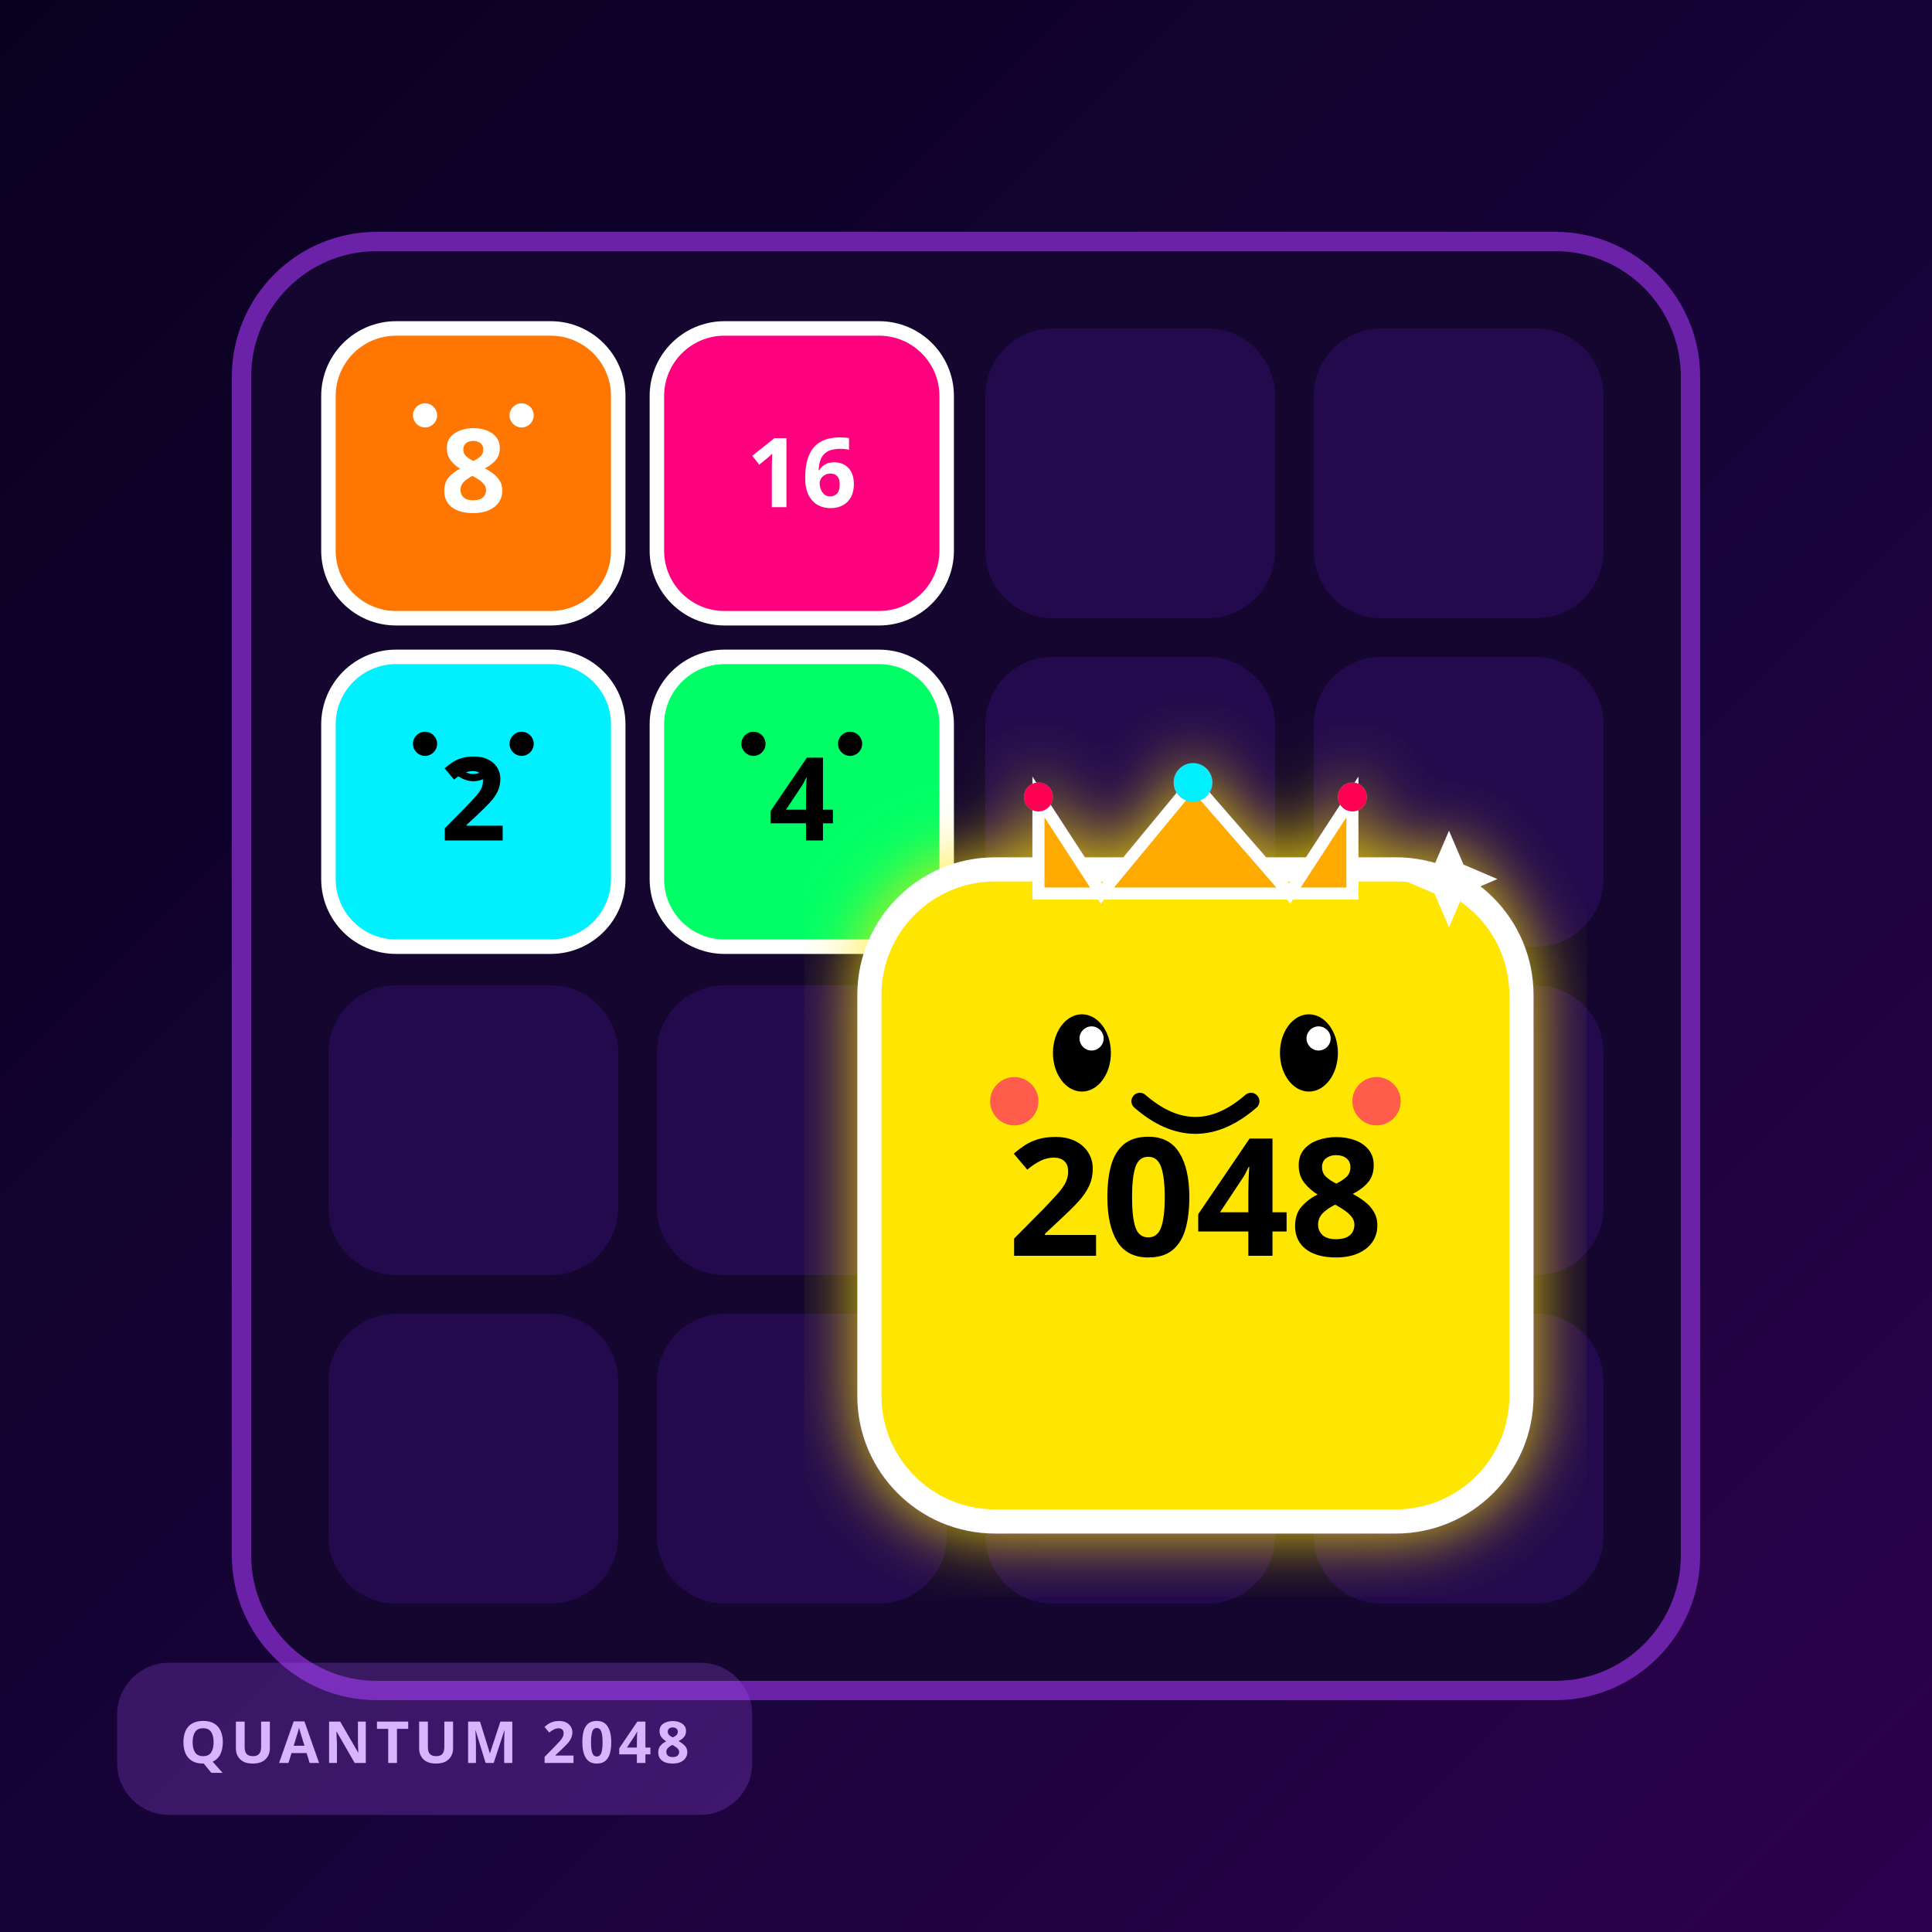
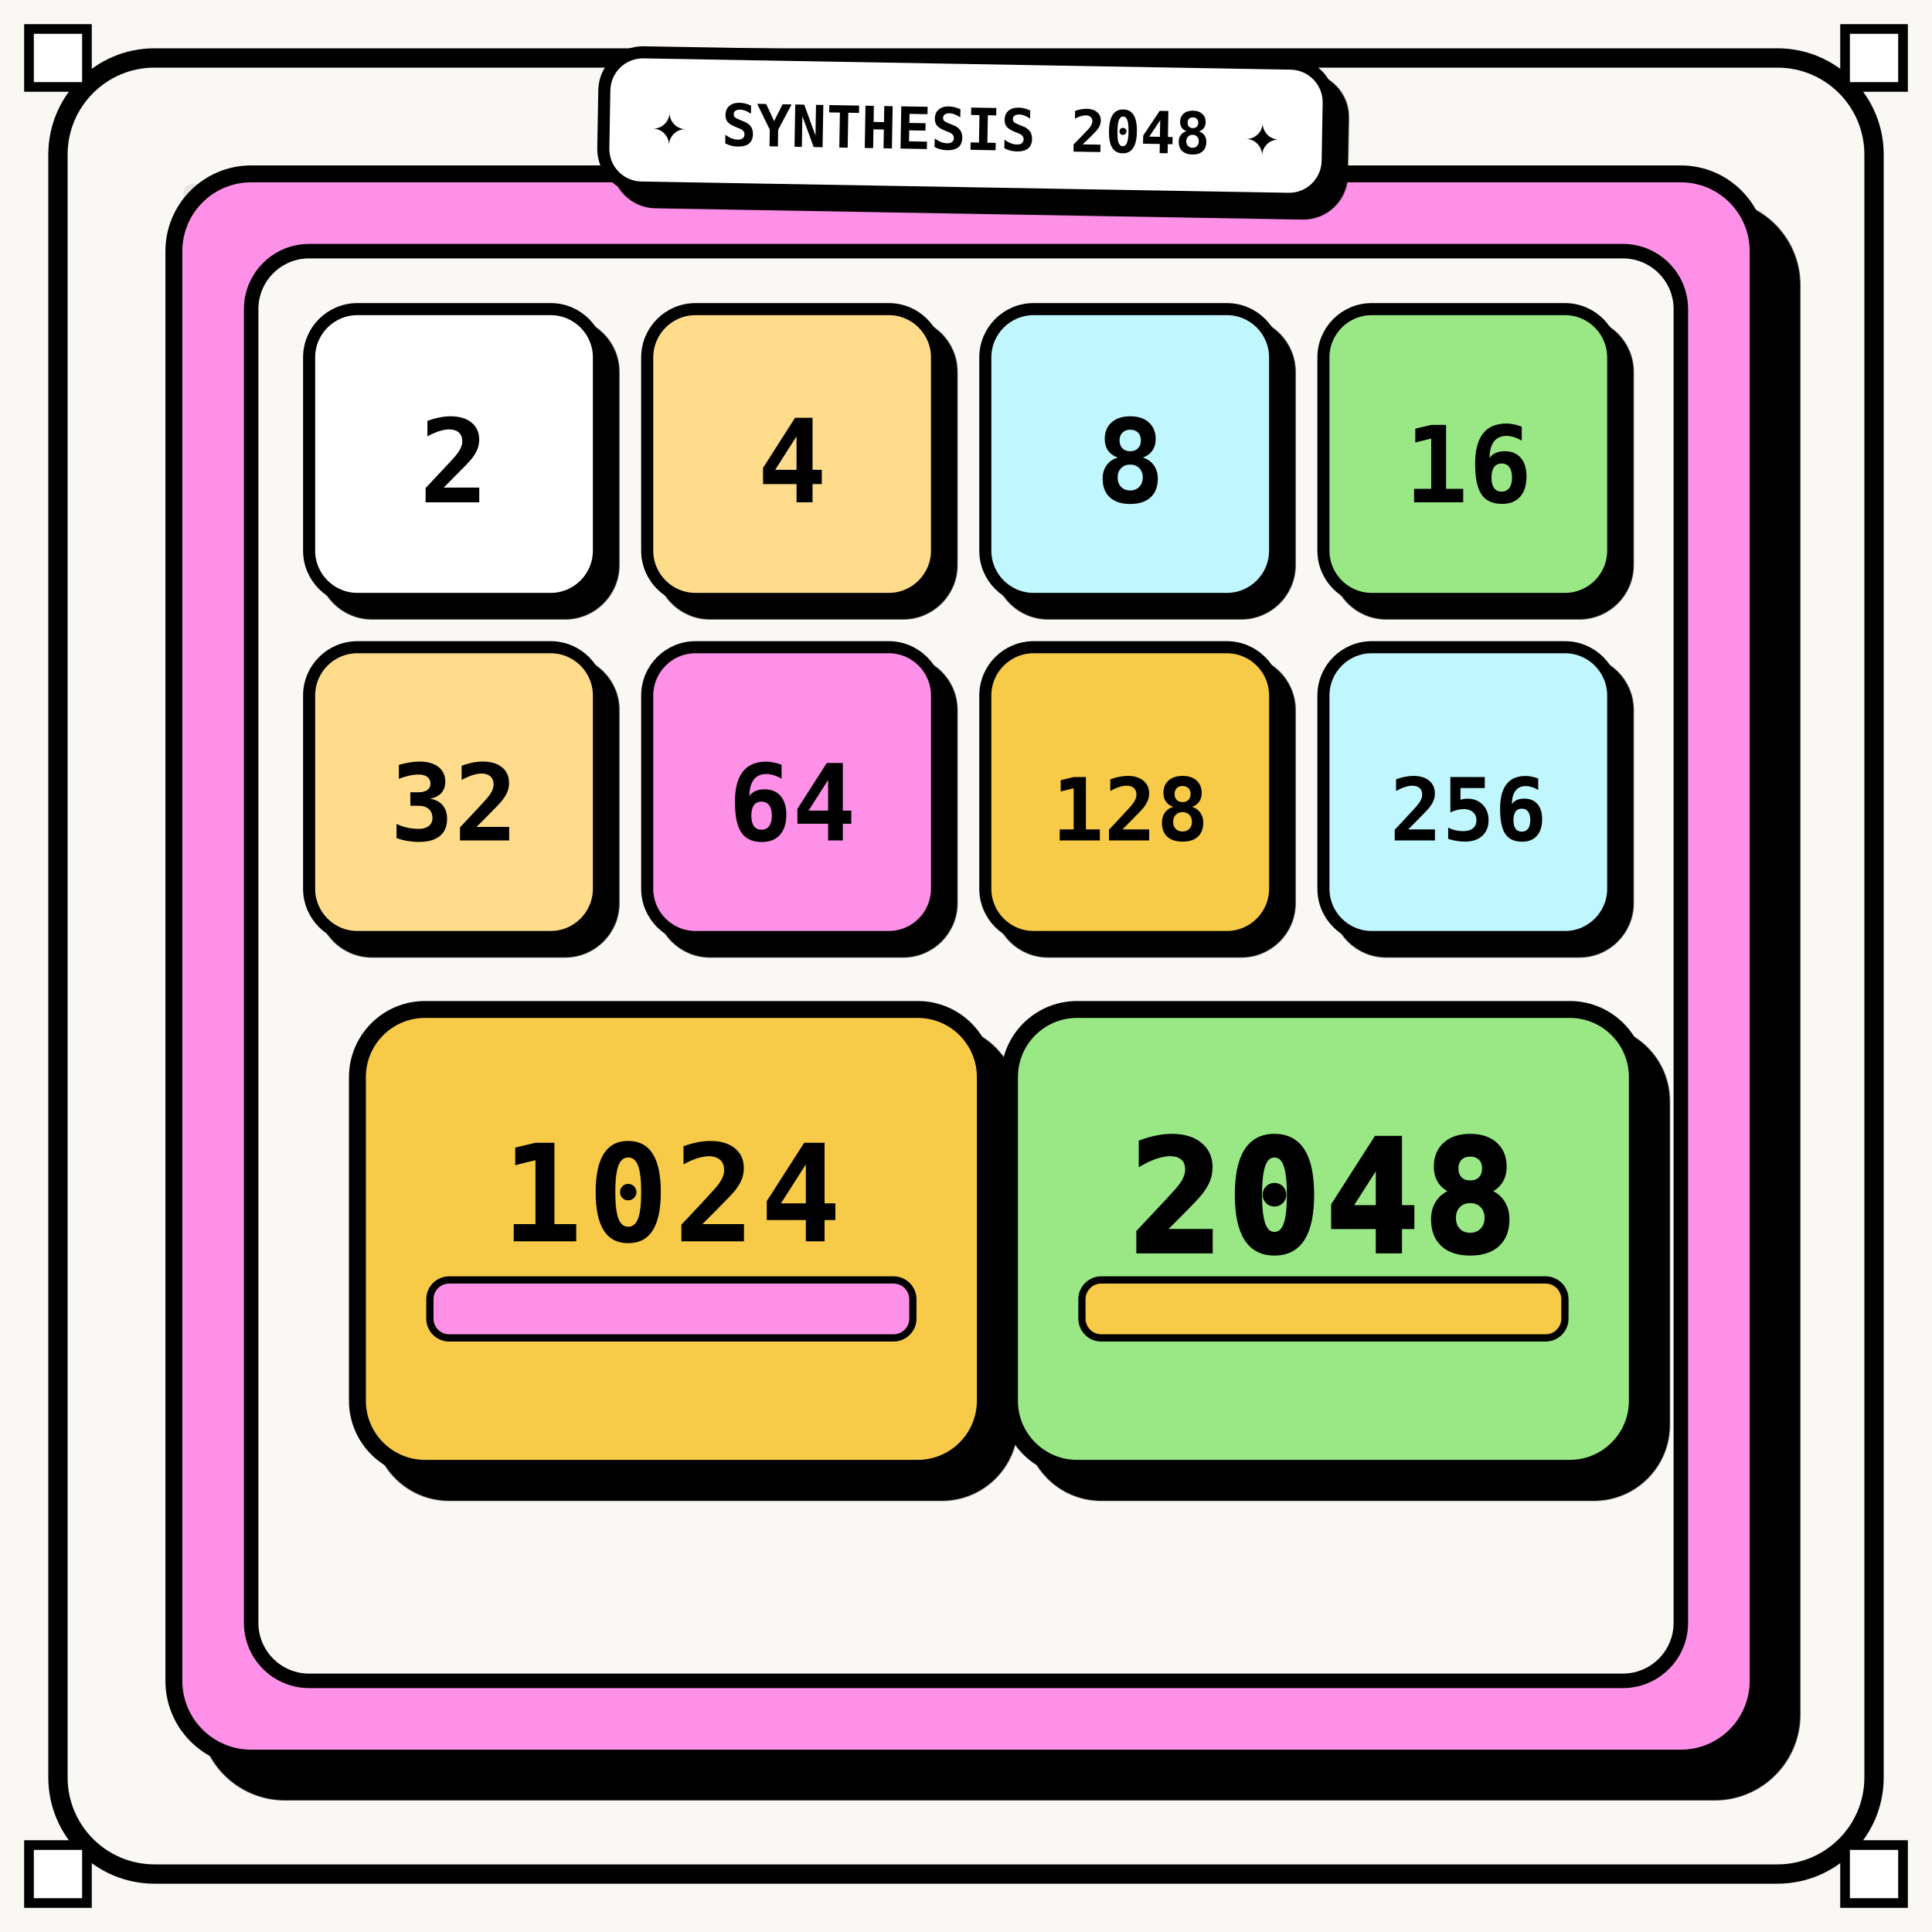
<svg xmlns="http://www.w3.org/2000/svg" viewBox="0 0 400 400" width="100%" height="100%">
  <defs>
-     <linearGradient id="puzBg" x1="0%" y1="0%" x2="100%" y2="100%">
-       <stop offset="0%" stop-color="#09001f" />
-       <stop offset="60%" stop-color="#19033b" />
-       <stop offset="100%" stop-color="#2d004d" />
-     </linearGradient>
-     <filter id="cubeGlow">
-       <feDropShadow dx="0" dy="0" stdDeviation="7" flood-color="#ffe600" flood-opacity="0.9" />
+     <filter id="neoShadowSm" x="-20%" y="-20%" width="140%" height="140%">
+       <feDropShadow dx="3" dy="3" stdDeviation="0" flood-color="#000000" />
    </filter>
-     <filter id="neonPurple">
-       <feDropShadow dx="0" dy="0" stdDeviation="6" flood-color="#a855f7" flood-opacity="0.75" />
+     <filter id="neoShadow" x="-20%" y="-20%" width="140%" height="140%">
+       <feDropShadow dx="5" dy="5" stdDeviation="0" flood-color="#000000" />
+     </filter>
+     <filter id="neoShadowLg" x="-20%" y="-20%" width="140%" height="140%">
+       <feDropShadow dx="7" dy="7" stdDeviation="0" flood-color="#000000" />
    </filter>
  </defs>
-   <rect width="400" height="400" fill="url(#puzBg)" />
-   <rect x="50" y="50" width="300" height="300" rx="28" fill="#14062e" stroke="#6b21a8" stroke-width="4" />
-   <g fill="#230a4d" rx="14">
-     <rect x="68" y="68" width="60" height="60" rx="14" />
-     <rect x="136" y="68" width="60" height="60" rx="14" />
-     <rect x="204" y="68" width="60" height="60" rx="14" />
-     <rect x="272" y="68" width="60" height="60" rx="14" />
-     <rect x="68" y="136" width="60" height="60" rx="14" />
-     <rect x="136" y="136" width="60" height="60" rx="14" />
-     <rect x="204" y="136" width="60" height="60" rx="14" />
-     <rect x="272" y="136" width="60" height="60" rx="14" />
-     <rect x="68" y="204" width="60" height="60" rx="14" />
-     <rect x="136" y="204" width="60" height="60" rx="14" />
-     <rect x="204" y="204" width="60" height="60" rx="14" />
-     <rect x="272" y="204" width="60" height="60" rx="14" />
-     <rect x="68" y="272" width="60" height="60" rx="14" />
-     <rect x="136" y="272" width="60" height="60" rx="14" />
-     <rect x="204" y="272" width="60" height="60" rx="14" />
-     <rect x="272" y="272" width="60" height="60" rx="14" />
+   <rect width="400" height="400" fill="#FAF8F5" />
+   <g fill="#000000" opacity="0.08">
+     <circle cx="40" cy="40" r="2" />
+     <circle cx="100" cy="40" r="2" />
+     <circle cx="160" cy="40" r="2" />
+     <circle cx="220" cy="40" r="2" />
+     <circle cx="280" cy="40" r="2" />
+     <circle cx="340" cy="40" r="2" />
+     <circle cx="40" cy="100" r="2" />
+     <circle cx="100" cy="100" r="2" />
+     <circle cx="160" cy="100" r="2" />
+     <circle cx="220" cy="100" r="2" />
+     <circle cx="280" cy="100" r="2" />
+     <circle cx="340" cy="100" r="2" />
+     <circle cx="40" cy="160" r="2" />
+     <circle cx="100" cy="160" r="2" />
+     <circle cx="160" cy="160" r="2" />
+     <circle cx="220" cy="160" r="2" />
+     <circle cx="280" cy="160" r="2" />
+     <circle cx="340" cy="160" r="2" />
+     <circle cx="40" cy="220" r="2" />
+     <circle cx="100" cy="220" r="2" />
+     <circle cx="160" cy="220" r="2" />
+     <circle cx="220" cy="220" r="2" />
+     <circle cx="280" cy="220" r="2" />
+     <circle cx="340" cy="220" r="2" />
+     <circle cx="40" cy="280" r="2" />
+     <circle cx="100" cy="280" r="2" />
+     <circle cx="160" cy="280" r="2" />
+     <circle cx="220" cy="280" r="2" />
+     <circle cx="280" cy="280" r="2" />
+     <circle cx="340" cy="280" r="2" />
+     <circle cx="40" cy="340" r="2" />
+     <circle cx="100" cy="340" r="2" />
+     <circle cx="160" cy="340" r="2" />
+     <circle cx="220" cy="340" r="2" />
+     <circle cx="280" cy="340" r="2" />
+     <circle cx="340" cy="340" r="2" />
  </g>
-   <g transform="translate(68, 136)">
-     <rect width="60" height="60" rx="14" fill="#00f0ff" stroke="#ffffff" stroke-width="3" />
-     <text x="30" y="38" font-family="'Arial Black', sans-serif" font-size="24" fill="#000000" font-weight="900" text-anchor="middle">2</text>
-     <circle cx="20" cy="18" r="2.5" fill="#000" />
-     <circle cx="40" cy="18" r="2.5" fill="#000" />
-     <path d="M 26,23 Q 30,27 34,23" stroke="#000" stroke-width="1.5" fill="none" />
+   <rect x="12" y="12" width="376" height="376" rx="20" fill="none" stroke="#000000" stroke-width="4" />
+   <rect x="36" y="36" width="328" height="328" rx="16" fill="#FE90E8" stroke="#000000" stroke-width="3.5" filter="url(#neoShadowLg)" />
+   <rect x="52" y="52" width="296" height="296" rx="12" fill="#FAF8F5" stroke="#000000" stroke-width="3" />
+   <rect x="64" y="64" width="60" height="60" rx="10" fill="#FFFFFF" stroke="#000000" stroke-width="2.5" filter="url(#neoShadowSm)" />
+   <text x="94" y="104" font-family="'JetBrains Mono', monospace" font-weight="900" font-size="24" fill="#000000" text-anchor="middle">2</text>
+   <rect x="134" y="64" width="60" height="60" rx="10" fill="#FFDC8B" stroke="#000000" stroke-width="2.5" filter="url(#neoShadowSm)" />
+   <text x="164" y="104" font-family="'JetBrains Mono', monospace" font-weight="900" font-size="24" fill="#000000" text-anchor="middle">4</text>
+   <rect x="204" y="64" width="60" height="60" rx="10" fill="#C0F7FE" stroke="#000000" stroke-width="2.5" filter="url(#neoShadowSm)" />
+   <text x="234" y="104" font-family="'JetBrains Mono', monospace" font-weight="900" font-size="24" fill="#000000" text-anchor="middle">8</text>
+   <rect x="274" y="64" width="60" height="60" rx="10" fill="#99E885" stroke="#000000" stroke-width="2.5" filter="url(#neoShadowSm)" />
+   <text x="304" y="104" font-family="'JetBrains Mono', monospace" font-weight="900" font-size="22" fill="#000000" text-anchor="middle">16</text>
+   <rect x="64" y="134" width="60" height="60" rx="10" fill="#FFDC8B" stroke="#000000" stroke-width="2.5" filter="url(#neoShadowSm)" />
+   <text x="94" y="174" font-family="'JetBrains Mono', monospace" font-weight="900" font-size="22" fill="#000000" text-anchor="middle">32</text>
+   <rect x="134" y="134" width="60" height="60" rx="10" fill="#FE90E8" stroke="#000000" stroke-width="2.5" filter="url(#neoShadowSm)" />
+   <text x="164" y="174" font-family="'JetBrains Mono', monospace" font-weight="900" font-size="22" fill="#000000" text-anchor="middle">64</text>
+   <rect x="204" y="134" width="60" height="60" rx="10" fill="#F7CB46" stroke="#000000" stroke-width="2.5" filter="url(#neoShadowSm)" />
+   <text x="234" y="174" font-family="'JetBrains Mono', monospace" font-weight="900" font-size="18" fill="#000000" text-anchor="middle">128</text>
+   <rect x="274" y="134" width="60" height="60" rx="10" fill="#C0F7FE" stroke="#000000" stroke-width="2.5" filter="url(#neoShadowSm)" />
+   <text x="304" y="174" font-family="'JetBrains Mono', monospace" font-weight="900" font-size="18" fill="#000000" text-anchor="middle">256</text>
+   <g transform="translate(134, 239)" filter="url(#neoShadow)">
+     <rect x="-60" y="-30" width="130" height="95" rx="14" fill="#F7CB46" stroke="#000000" stroke-width="3.5" />
+     <text x="5" y="18" font-family="'JetBrains Mono', monospace" font-weight="900" font-size="28" fill="#000000" text-anchor="middle" letter-spacing="1">1024</text>
+     <rect x="-45" y="26" width="100" height="12" rx="4" fill="#FE90E8" stroke="#000000" stroke-width="1.5" />
  </g>
-   <g transform="translate(136, 136)">
-     <rect width="60" height="60" rx="14" fill="#00ff66" stroke="#ffffff" stroke-width="3" />
-     <text x="30" y="38" font-family="'Arial Black', sans-serif" font-size="24" fill="#000000" font-weight="900" text-anchor="middle">4</text>
-     <circle cx="20" cy="18" r="2.5" fill="#000" />
-     <circle cx="40" cy="18" r="2.5" fill="#000" />
+   <g transform="translate(269, 239)" filter="url(#neoShadow)">
+     <rect x="-60" y="-30" width="130" height="95" rx="14" fill="#99E885" stroke="#000000" stroke-width="3.5" />
+     <text x="5" y="20" font-family="'JetBrains Mono', monospace" font-weight="900" font-size="32" fill="#000000" stroke="#000000" stroke-width="1" text-anchor="middle" letter-spacing="1">2048</text>
+     <rect x="-45" y="26" width="100" height="12" rx="4" fill="#F7CB46" stroke="#000000" stroke-width="1.5" />
  </g>
-   <g transform="translate(68, 68)">
-     <rect width="60" height="60" rx="14" fill="#ff7700" stroke="#ffffff" stroke-width="3" />
-     <text x="30" y="38" font-family="'Arial Black', sans-serif" font-size="24" fill="#ffffff" font-weight="900" text-anchor="middle">8</text>
-     <circle cx="20" cy="18" r="2.5" fill="#fff" />
-     <circle cx="40" cy="18" r="2.5" fill="#fff" />
+   <g transform="translate(200, 26) rotate(1)">
+     <rect x="-75" y="-14" width="150" height="28" rx="8" fill="#FFFFFF" stroke="#000000" stroke-width="2.5" filter="url(#neoShadowSm)" />
+     <text x="0" y="5" font-family="'JetBrains Mono', monospace" font-weight="900" font-size="12" fill="#000000" text-anchor="middle">✦ SYNTHESIS 2048 ✦</text>
  </g>
-   <g transform="translate(136, 68)">
-     <rect width="60" height="60" rx="14" fill="#ff007f" stroke="#ffffff" stroke-width="3" />
-     <text x="30" y="37" font-family="'Arial Black', sans-serif" font-size="20" fill="#ffffff" font-weight="900" text-anchor="middle">16</text>
-   </g>
-   <g filter="url(#cubeGlow)" transform="translate(180, 180)">
-     <rect x="0" y="0" width="135" height="135" rx="26" fill="#ffe600" stroke="#ffffff" stroke-width="5" />
-     <polygon points="35,-15 48,5 67,-18 87,5 100,-15 100,5 35,5" fill="#ffaa00" stroke="#ffffff" stroke-width="2.5" />
-     <circle cx="35" cy="-15" r="3" fill="#ff0055" />
-     <circle cx="67" cy="-18" r="4" fill="#00f0ff" />
-     <circle cx="100" cy="-15" r="3" fill="#ff0055" />
-     <text x="67.5" y="80" font-family="'Arial Black', sans-serif" font-size="34" fill="#000000" font-weight="900" text-anchor="middle">2048</text>
-     <ellipse cx="44" cy="38" rx="6" ry="8" fill="#000" />
-     <circle cx="46" cy="35" r="2.5" fill="#fff" />
-     <ellipse cx="91" cy="38" rx="6" ry="8" fill="#000" />
-     <circle cx="93" cy="35" r="2.5" fill="#fff" />
-     <path d="M 56,48 Q 67.5,58 79,48" stroke="#000" stroke-width="3.5" fill="none" stroke-linecap="round" />
-     <circle cx="30" cy="48" r="5" fill="#ff007f" opacity="0.6" />
-     <circle cx="105" cy="48" r="5" fill="#ff007f" opacity="0.6" />
-     <path d="M 120,-8 L 123,-1 L 130,2 L 123,5 L 120,12 L 117,5 L 110,2 L 117,-1 Z" fill="#ffffff" />
-   </g>
-   <rect x="25" y="345" width="130" height="30" rx="10" fill="#a855f7" opacity="0.25" stroke="#a855f7" stroke-width="1.5" />
-   <text x="90" y="365" fill="#d8b4fe" font-family="'Arial Black', sans-serif" font-size="12" font-weight="900" text-anchor="middle" letter-spacing="1">QUANTUM 2048</text>
+   <rect x="6" y="6" width="12" height="12" fill="#FFFFFF" stroke="#000000" stroke-width="2" />
+   <rect x="382" y="6" width="12" height="12" fill="#FFFFFF" stroke="#000000" stroke-width="2" />
+   <rect x="6" y="382" width="12" height="12" fill="#FFFFFF" stroke="#000000" stroke-width="2" />
+   <rect x="382" y="382" width="12" height="12" fill="#FFFFFF" stroke="#000000" stroke-width="2" />
</svg>
